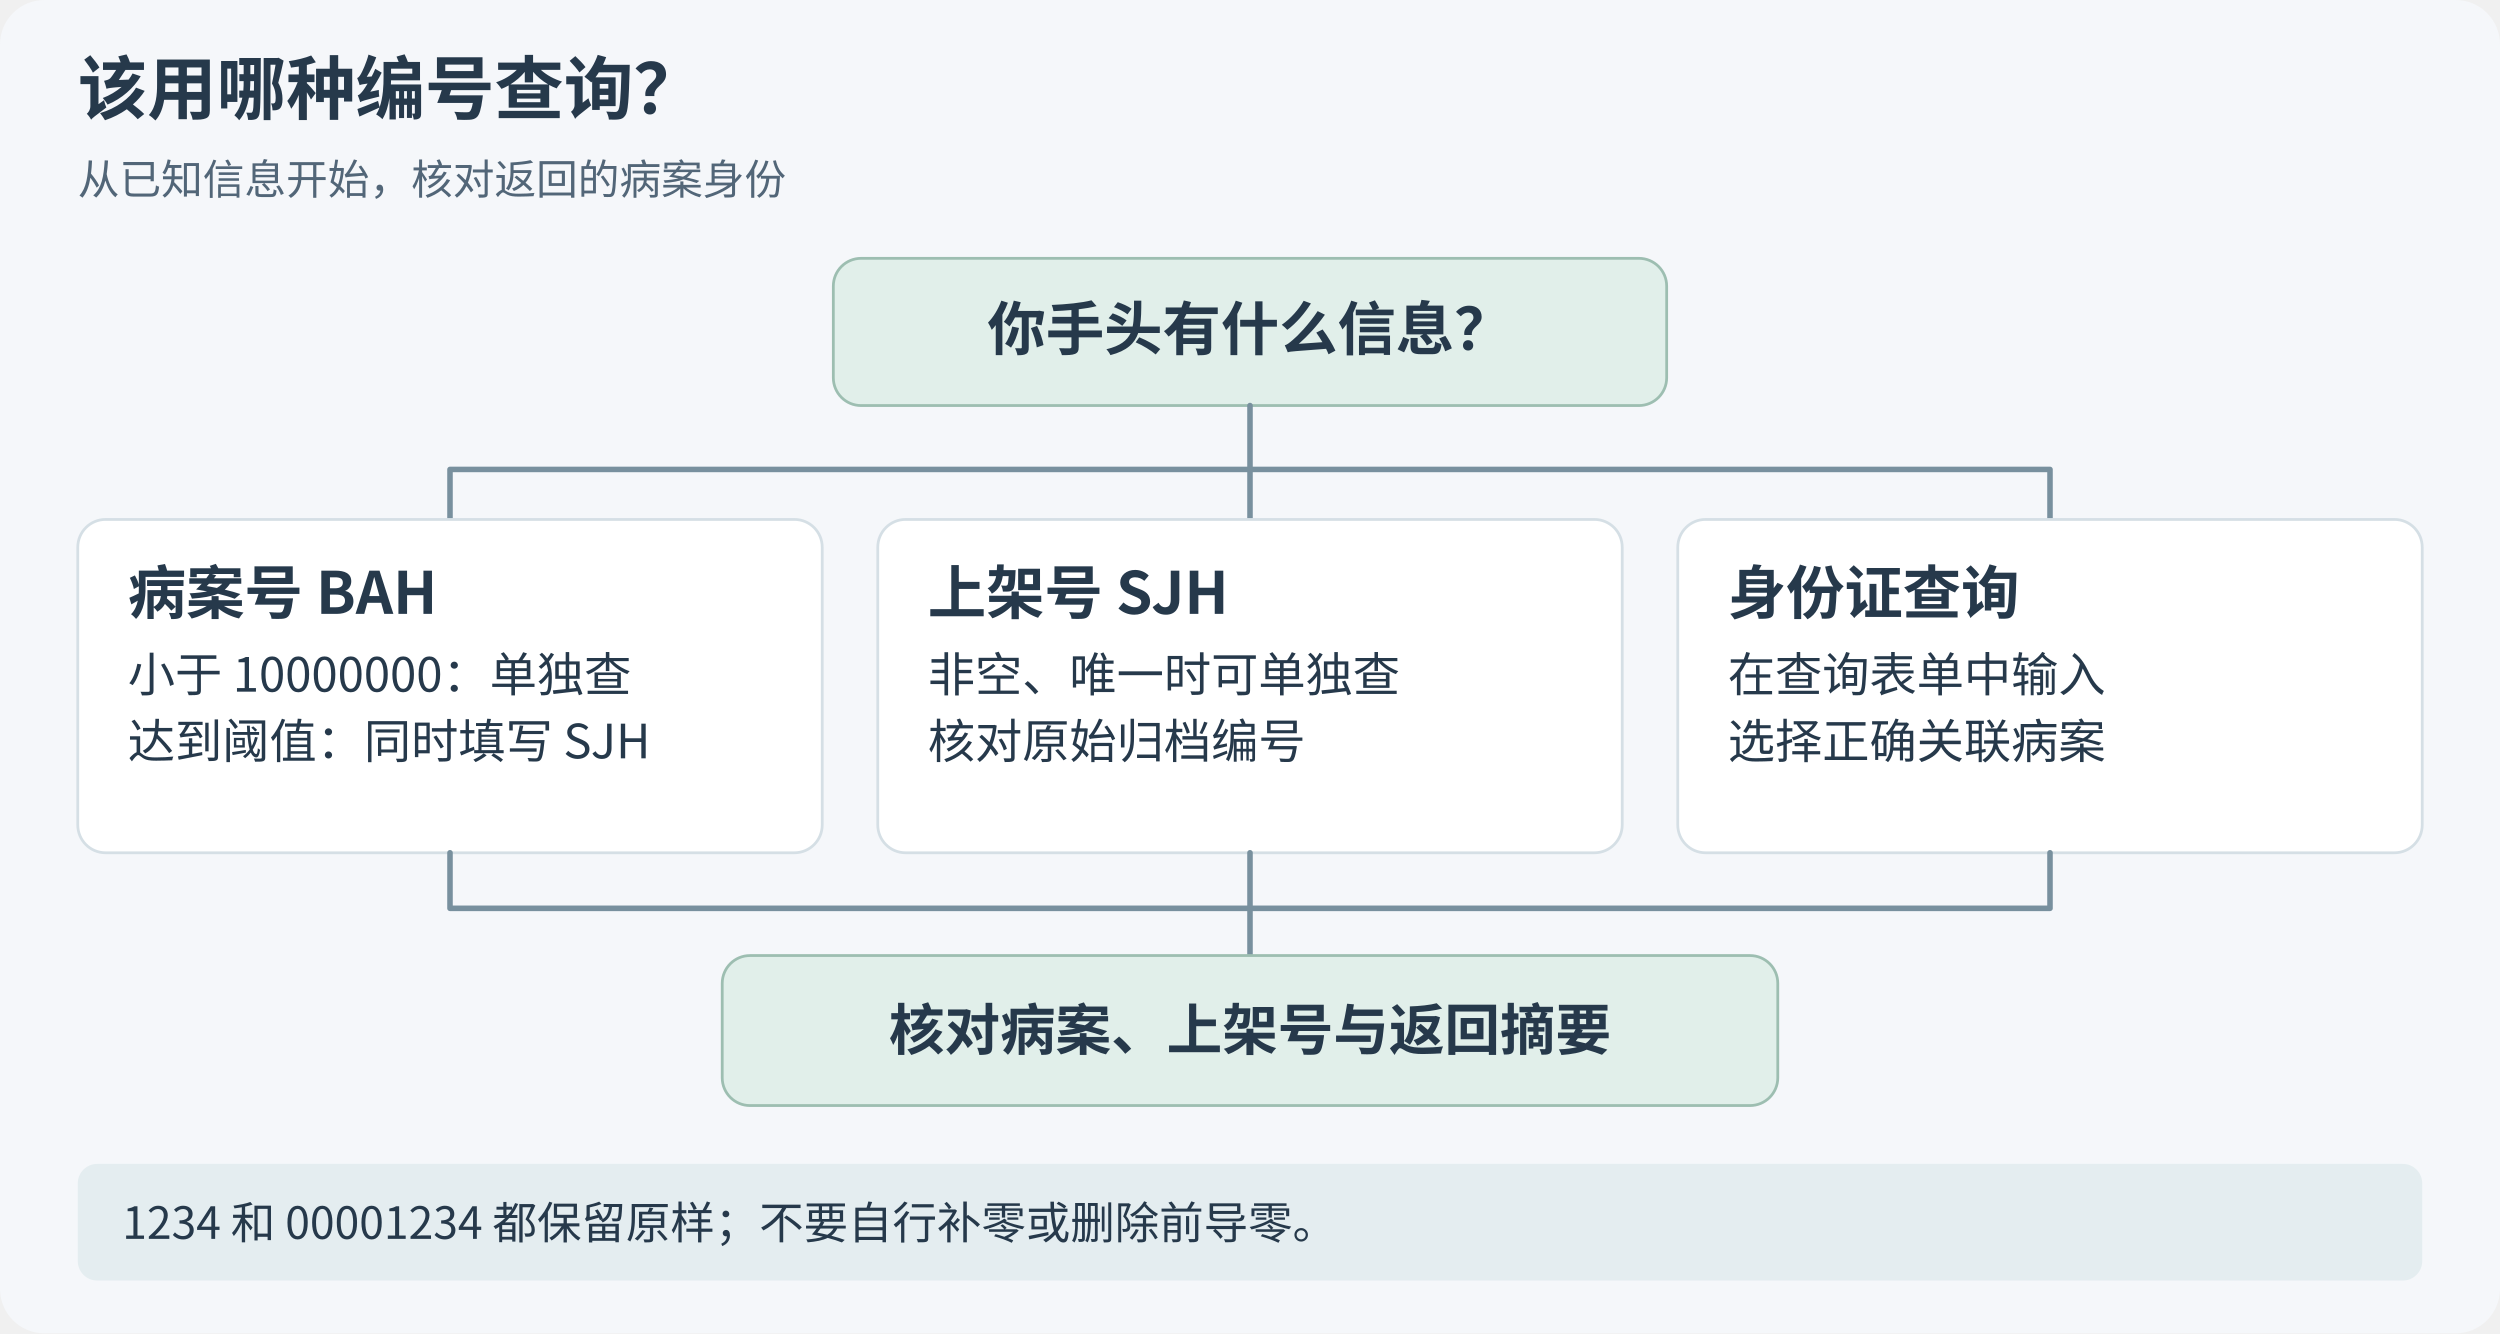
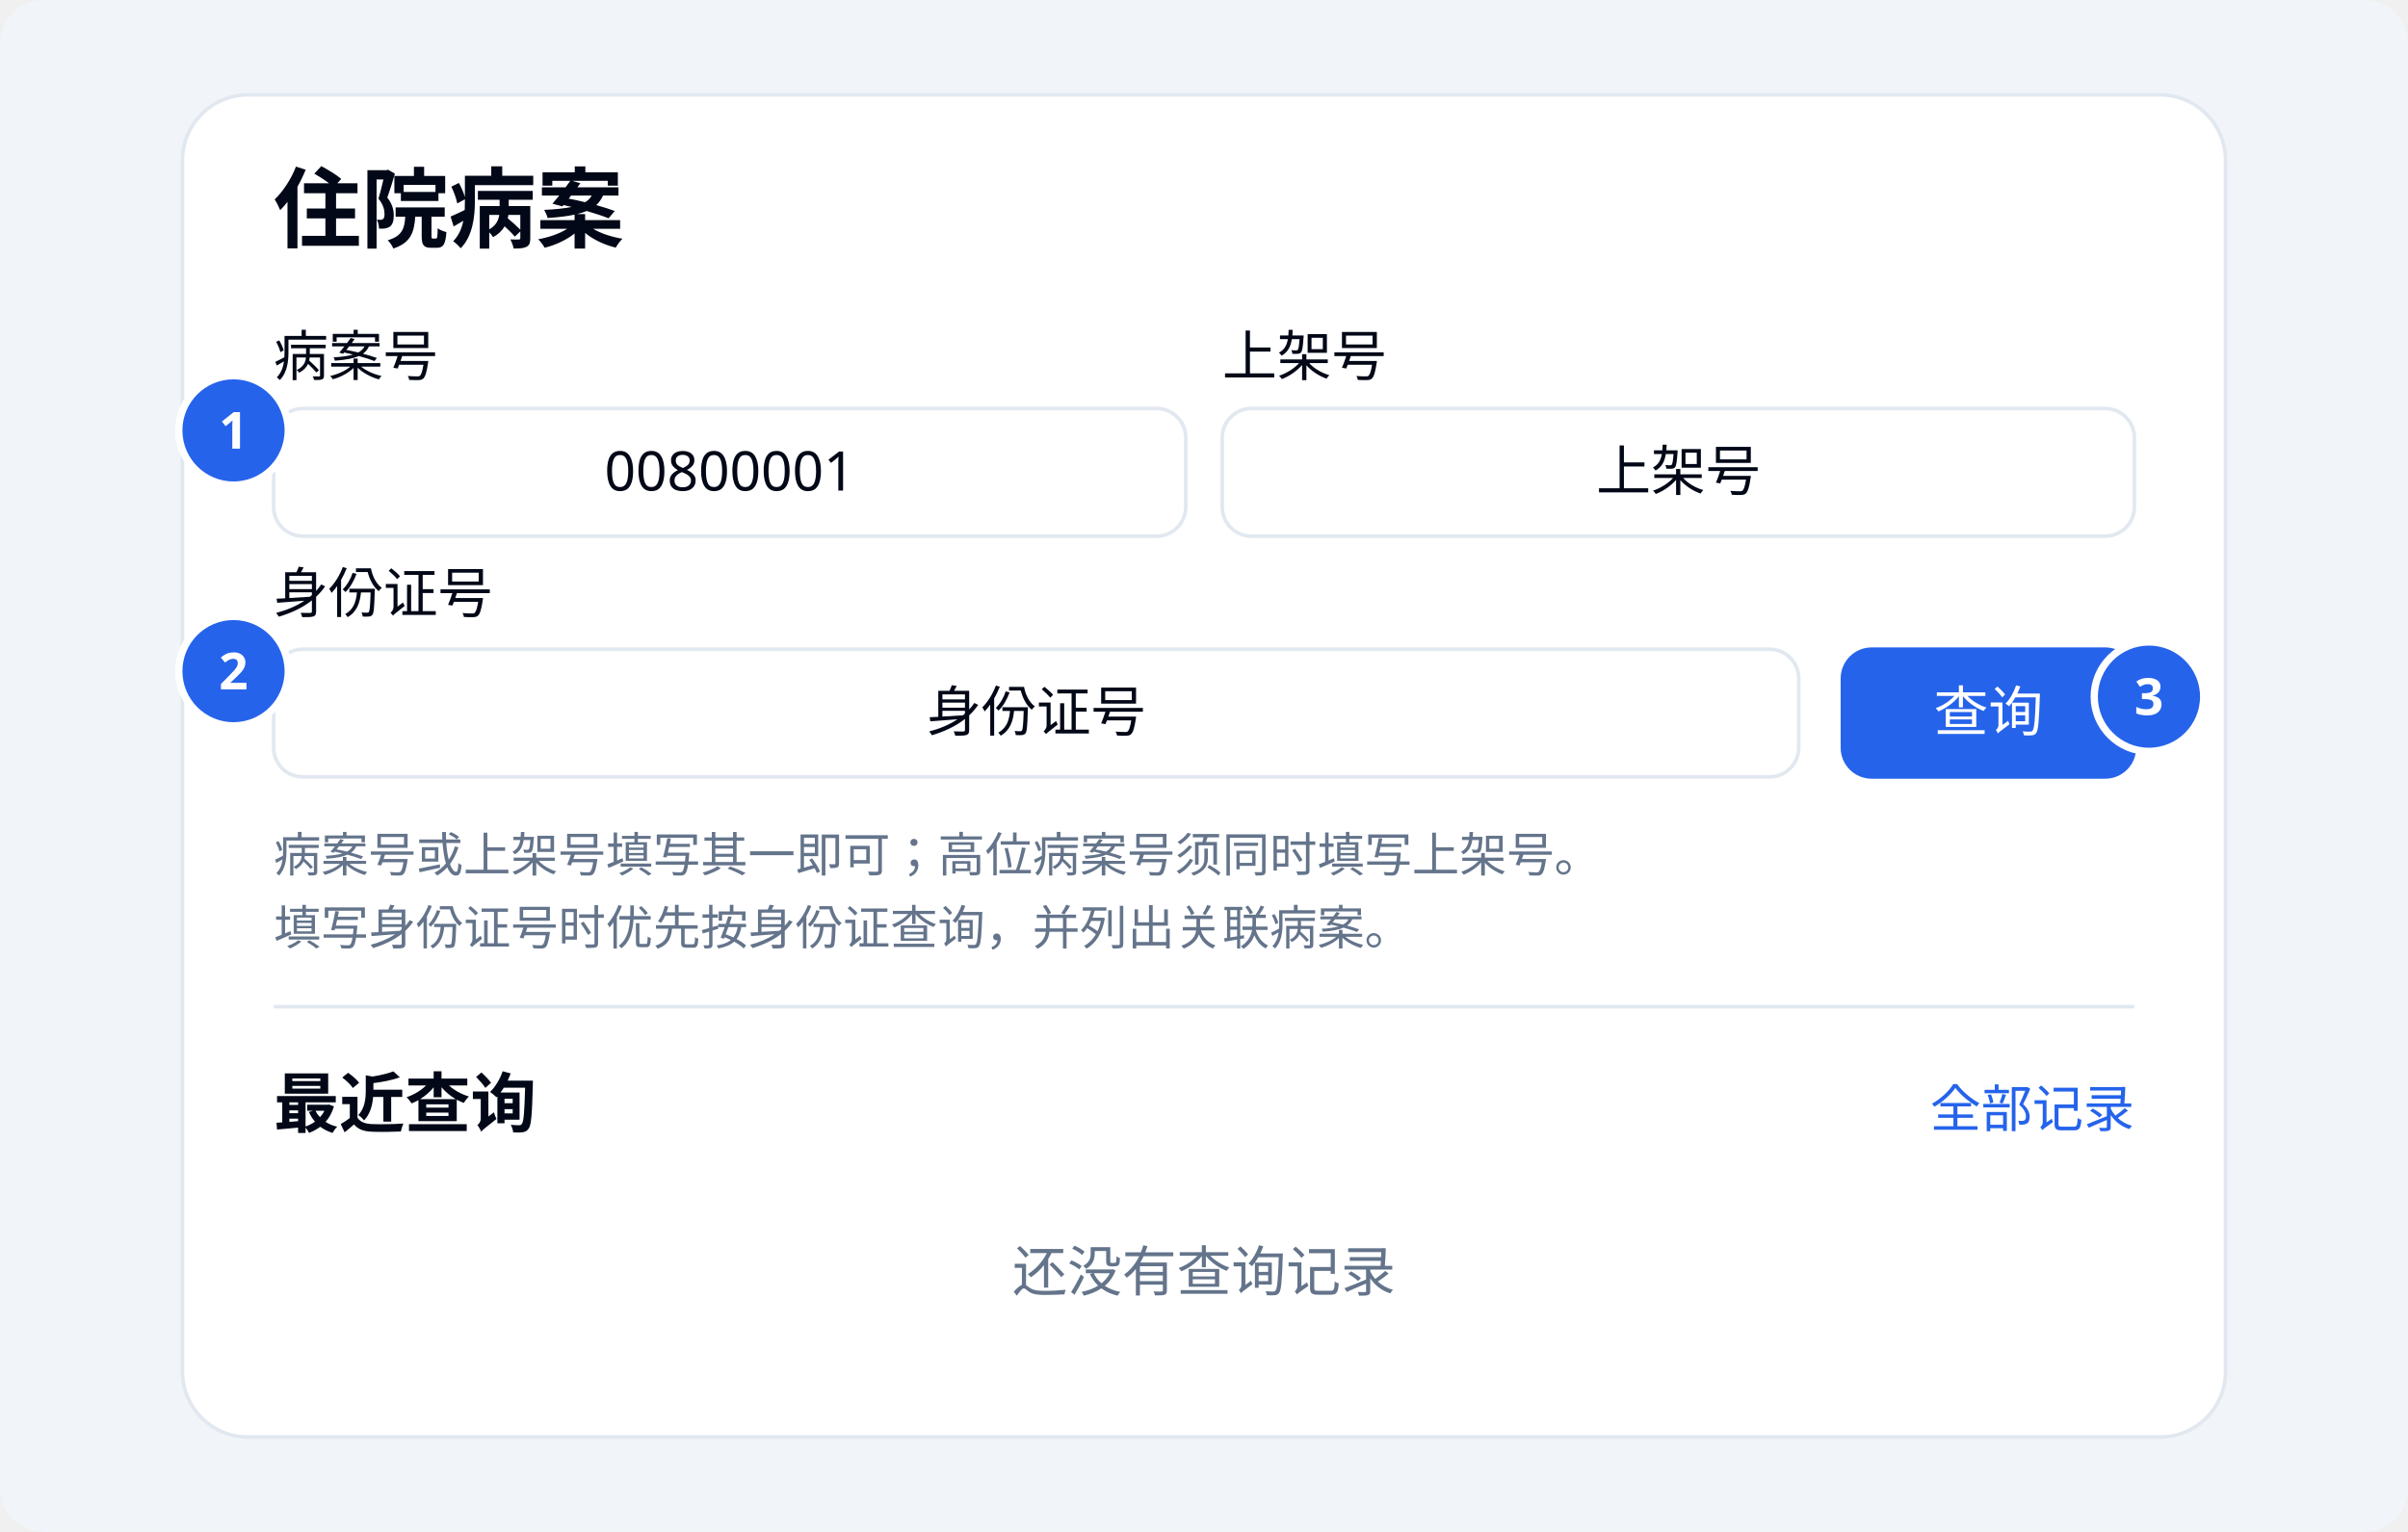
- <svg xmlns="http://www.w3.org/2000/svg" viewBox="0 0 900 480" role="img" aria-labelledby="title desc">
-   <rect width="900" height="480" rx="16" fill="#f5f7fa" />
-   <g font-family="HarmonyOS Sans SC, Noto Sans CJK SC, PingFang SC, Microsoft YaHei, sans-serif" fill="#223344">
-     <text x="28" y="41" font-size="25" font-weight="700" fill="#26394b" text-anchor="start">该用哪种编号查询？</text>
-     <text x="28" y="70" font-size="15" font-weight="400" fill="#526678" text-anchor="start">从已知信息开始，核对返回的病案身份</text>
-     <rect x="300" y="93" width="300" height="53" rx="10" fill="#e1efea" stroke="#9dbeb1" />
-     <text x="450" y="126" font-size="21" font-weight="700" fill="#26394b" text-anchor="middle">你手头有什么信息？</text>
-     <path d="M450 146 V169 H162 V187 M450 169 V187 M450 169 H738 V187" fill="none" stroke="#78909e" stroke-width="2" stroke-linejoin="round" stroke-linecap="round" />
-     <rect x="28" y="187" width="268" height="120" rx="10" fill="#fff" stroke="#d5dfe5" />
-     <text x="46" y="221" font-size="21" font-weight="700" fill="#26394b" text-anchor="start">病案号 BAH</text>
-     <text x="46" y="249" font-size="17" font-weight="400" fill="#26394b" text-anchor="start">小于 10000000：单独查</text>
-     <text x="46" y="273" font-size="17" font-weight="400" fill="#26394b" text-anchor="start">达到阈值：同时填写 SJH</text>
-     <rect x="316" y="187" width="268" height="120" rx="10" fill="#fff" stroke="#d5dfe5" />
-     <text x="334" y="221" font-size="21" font-weight="700" fill="#26394b" text-anchor="start">上架号 SJH</text>
-     <text x="334" y="249" font-size="17" font-weight="400" fill="#26394b" text-anchor="start">非空、唯一时可单独查</text>
-     <text x="334" y="273" font-size="17" font-weight="400" fill="#26394b" text-anchor="start">核对原始归档编号</text>
-     <rect x="604" y="187" width="268" height="120" rx="10" fill="#fff" stroke="#d5dfe5" />
-     <text x="622" y="221" font-size="21" font-weight="700" fill="#26394b" text-anchor="start">身份证查询</text>
-     <text x="622" y="249" font-size="17" font-weight="400" fill="#26394b" text-anchor="start">在查询表单中输入</text>
-     <text x="622" y="273" font-size="17" font-weight="400" fill="#26394b" text-anchor="start">选择正确关联病案</text>
-     <path d="M162 307 V327 H450 M450 307 V344 M738 307 V327 H450" fill="none" stroke="#78909e" stroke-width="2" stroke-linejoin="round" stroke-linecap="round" />
-     <rect x="260" y="344" width="380" height="54" rx="10" fill="#e1efea" stroke="#9dbeb1" />
-     <text x="450" y="378" font-size="20" font-weight="700" fill="#26394b" text-anchor="middle">核对病案、上架号与返回摘要</text>
-     <rect x="28" y="419" width="844" height="42" rx="7" fill="#e4edf0" stroke="none" />
-     <text x="44" y="446" font-size="16" font-weight="400" fill="#26394b" text-anchor="start">1234 和 00001234 都保留原样；不要自行补零或删除前导零。</text>
+ <svg xmlns="http://www.w3.org/2000/svg" viewBox="0 0 660 420" role="img" aria-labelledby="title desc">
+   <rect width="660" height="420" rx="12" fill="#f1f5f9" />
+   <g font-family="HarmonyOS Sans SC, PingFang SC, Microsoft YaHei, sans-serif">
+     <rect x="50" y="26" width="560" height="368" rx="18" fill="#ffffff" stroke="#e2e8f0" />
+     <text x="75" y="66" font-size="24" font-weight="700" fill="#020817" text-anchor="start">住院病案</text>
+     <text x="75" y="103" font-size="15" font-weight="400" fill="#020817" text-anchor="start">病案号</text>
+     <text x="335" y="103" font-size="15" font-weight="400" fill="#020817" text-anchor="start">上架号</text>
+     <rect x="75" y="112" width="250" height="35" rx="8" fill="#ffffff" stroke="#e2e8f0" />
+     <text x="200.0" y="134.5" font-size="15" font-weight="400" fill="#020817" text-anchor="middle">00800001</text>
+     <rect x="335" y="112" width="250" height="35" rx="8" fill="#ffffff" stroke="#e2e8f0" />
+     <text x="460.0" y="134.5" font-size="15" font-weight="400" fill="#020817" text-anchor="middle">上架号</text>
+     <text x="75" y="168" font-size="15" font-weight="400" fill="#020817" text-anchor="start">身份证号</text>
+     <rect x="75" y="178" width="418" height="35" rx="8" fill="#ffffff" stroke="#e2e8f0" />
+     <text x="284.0" y="200.5" font-size="15" font-weight="400" fill="#020817" text-anchor="middle">身份证号</text>
+     <rect x="505" y="178" width="80" height="35" rx="8" fill="#2563eb" stroke="#2563eb" />
+     <text x="545.0" y="200.5" font-size="15" font-weight="400" fill="#ffffff" text-anchor="middle">查询</text>
+     <text x="75" y="239" font-size="13" font-weight="400" fill="#64748b" text-anchor="start">病案号或上架号填写其一即可；高位病案号须同时填写上架号。</text>
+     <text x="75" y="259" font-size="13" font-weight="400" fill="#64748b" text-anchor="start">填写身份证号时优先按身份证查询，并列出关联病案。</text>
+     <path d="M75 276H585V276" fill="none" stroke="#e2e8f0" stroke-width="1" />
+     <text x="75" y="309" font-size="18" font-weight="700" fill="#020817" text-anchor="start">最近查询</text>
+     <text x="585" y="309" font-size="14" font-weight="400" fill="#2563eb" text-anchor="end">全部记录</text>
+     <text x="330" y="354" font-size="15" font-weight="400" fill="#64748b" text-anchor="middle">还没有查询记录</text>
+     <circle cx="64" cy="118" r="15" fill="#2563eb" stroke="white" stroke-width="2" />
+     <text x="64" y="123" font-size="14" font-weight="700" fill="#ffffff" text-anchor="middle">1</text>
+     <circle cx="64" cy="184" r="15" fill="#2563eb" stroke="white" stroke-width="2" />
+     <text x="64" y="189" font-size="14" font-weight="700" fill="#ffffff" text-anchor="middle">2</text>
+     <circle cx="589" cy="191" r="15" fill="#2563eb" stroke="white" stroke-width="2" />
+     <text x="589" y="196" font-size="14" font-weight="700" fill="#ffffff" text-anchor="middle">3</text>
  </g>
</svg>
